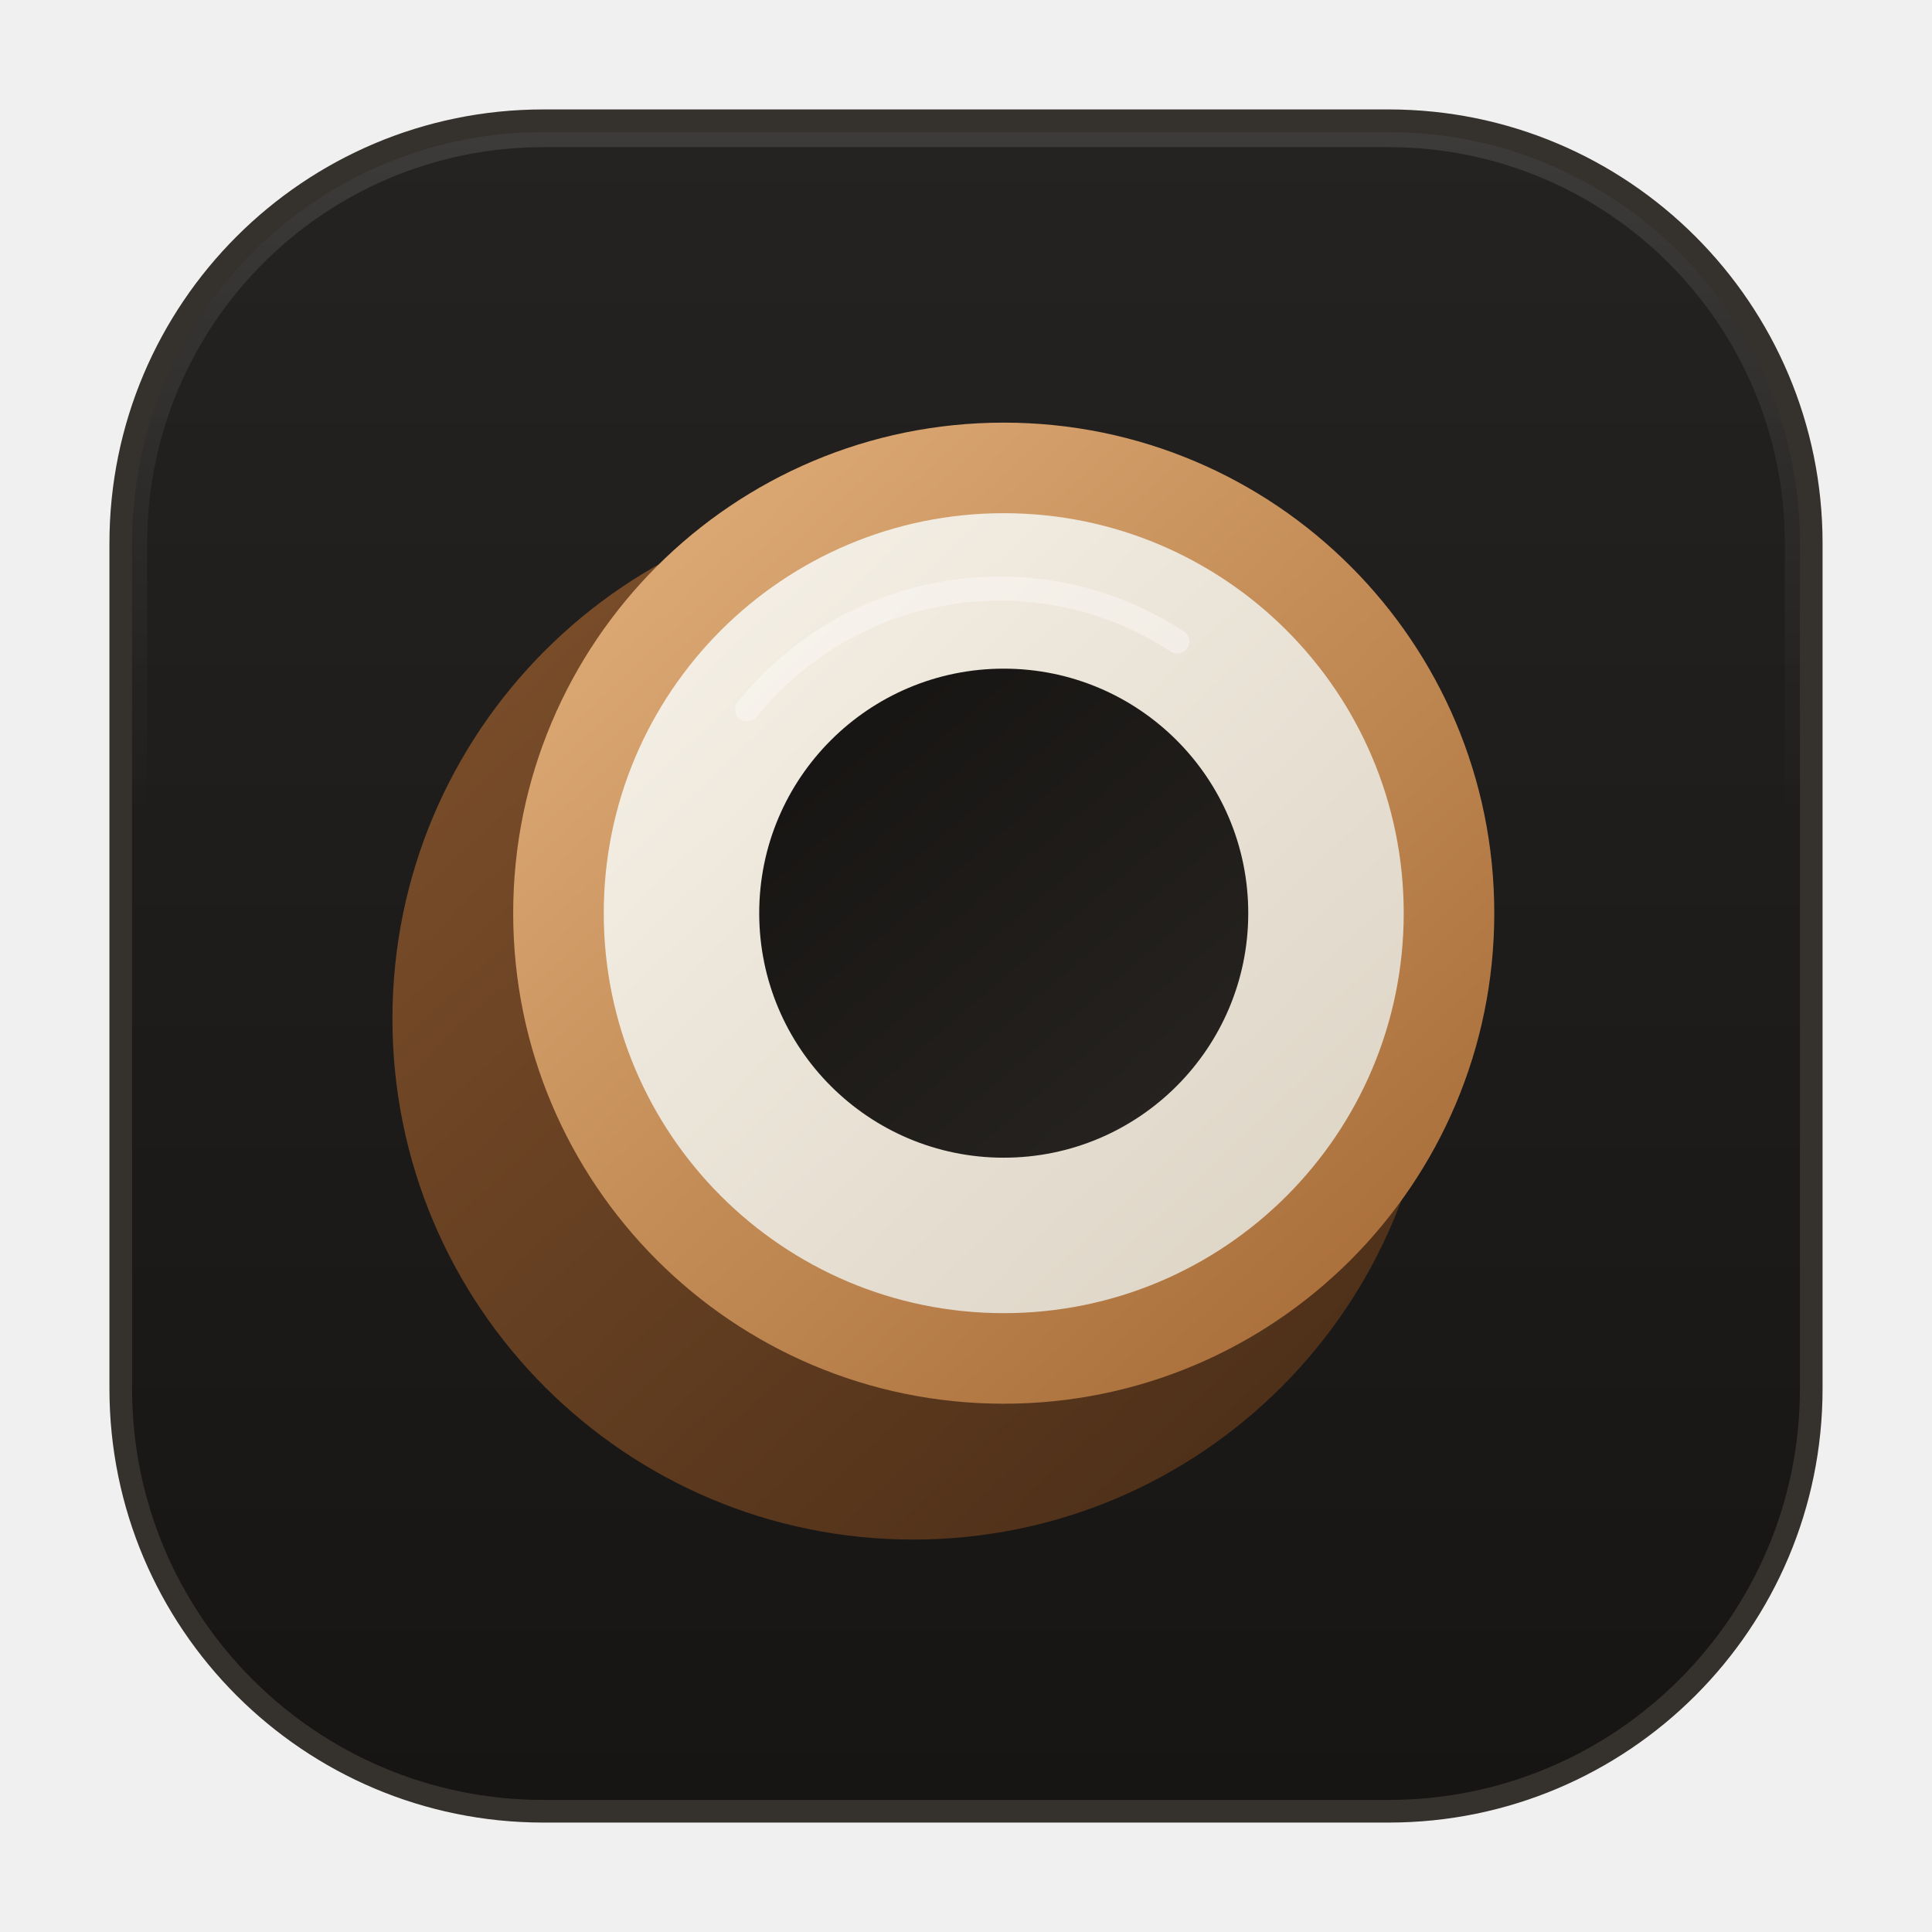
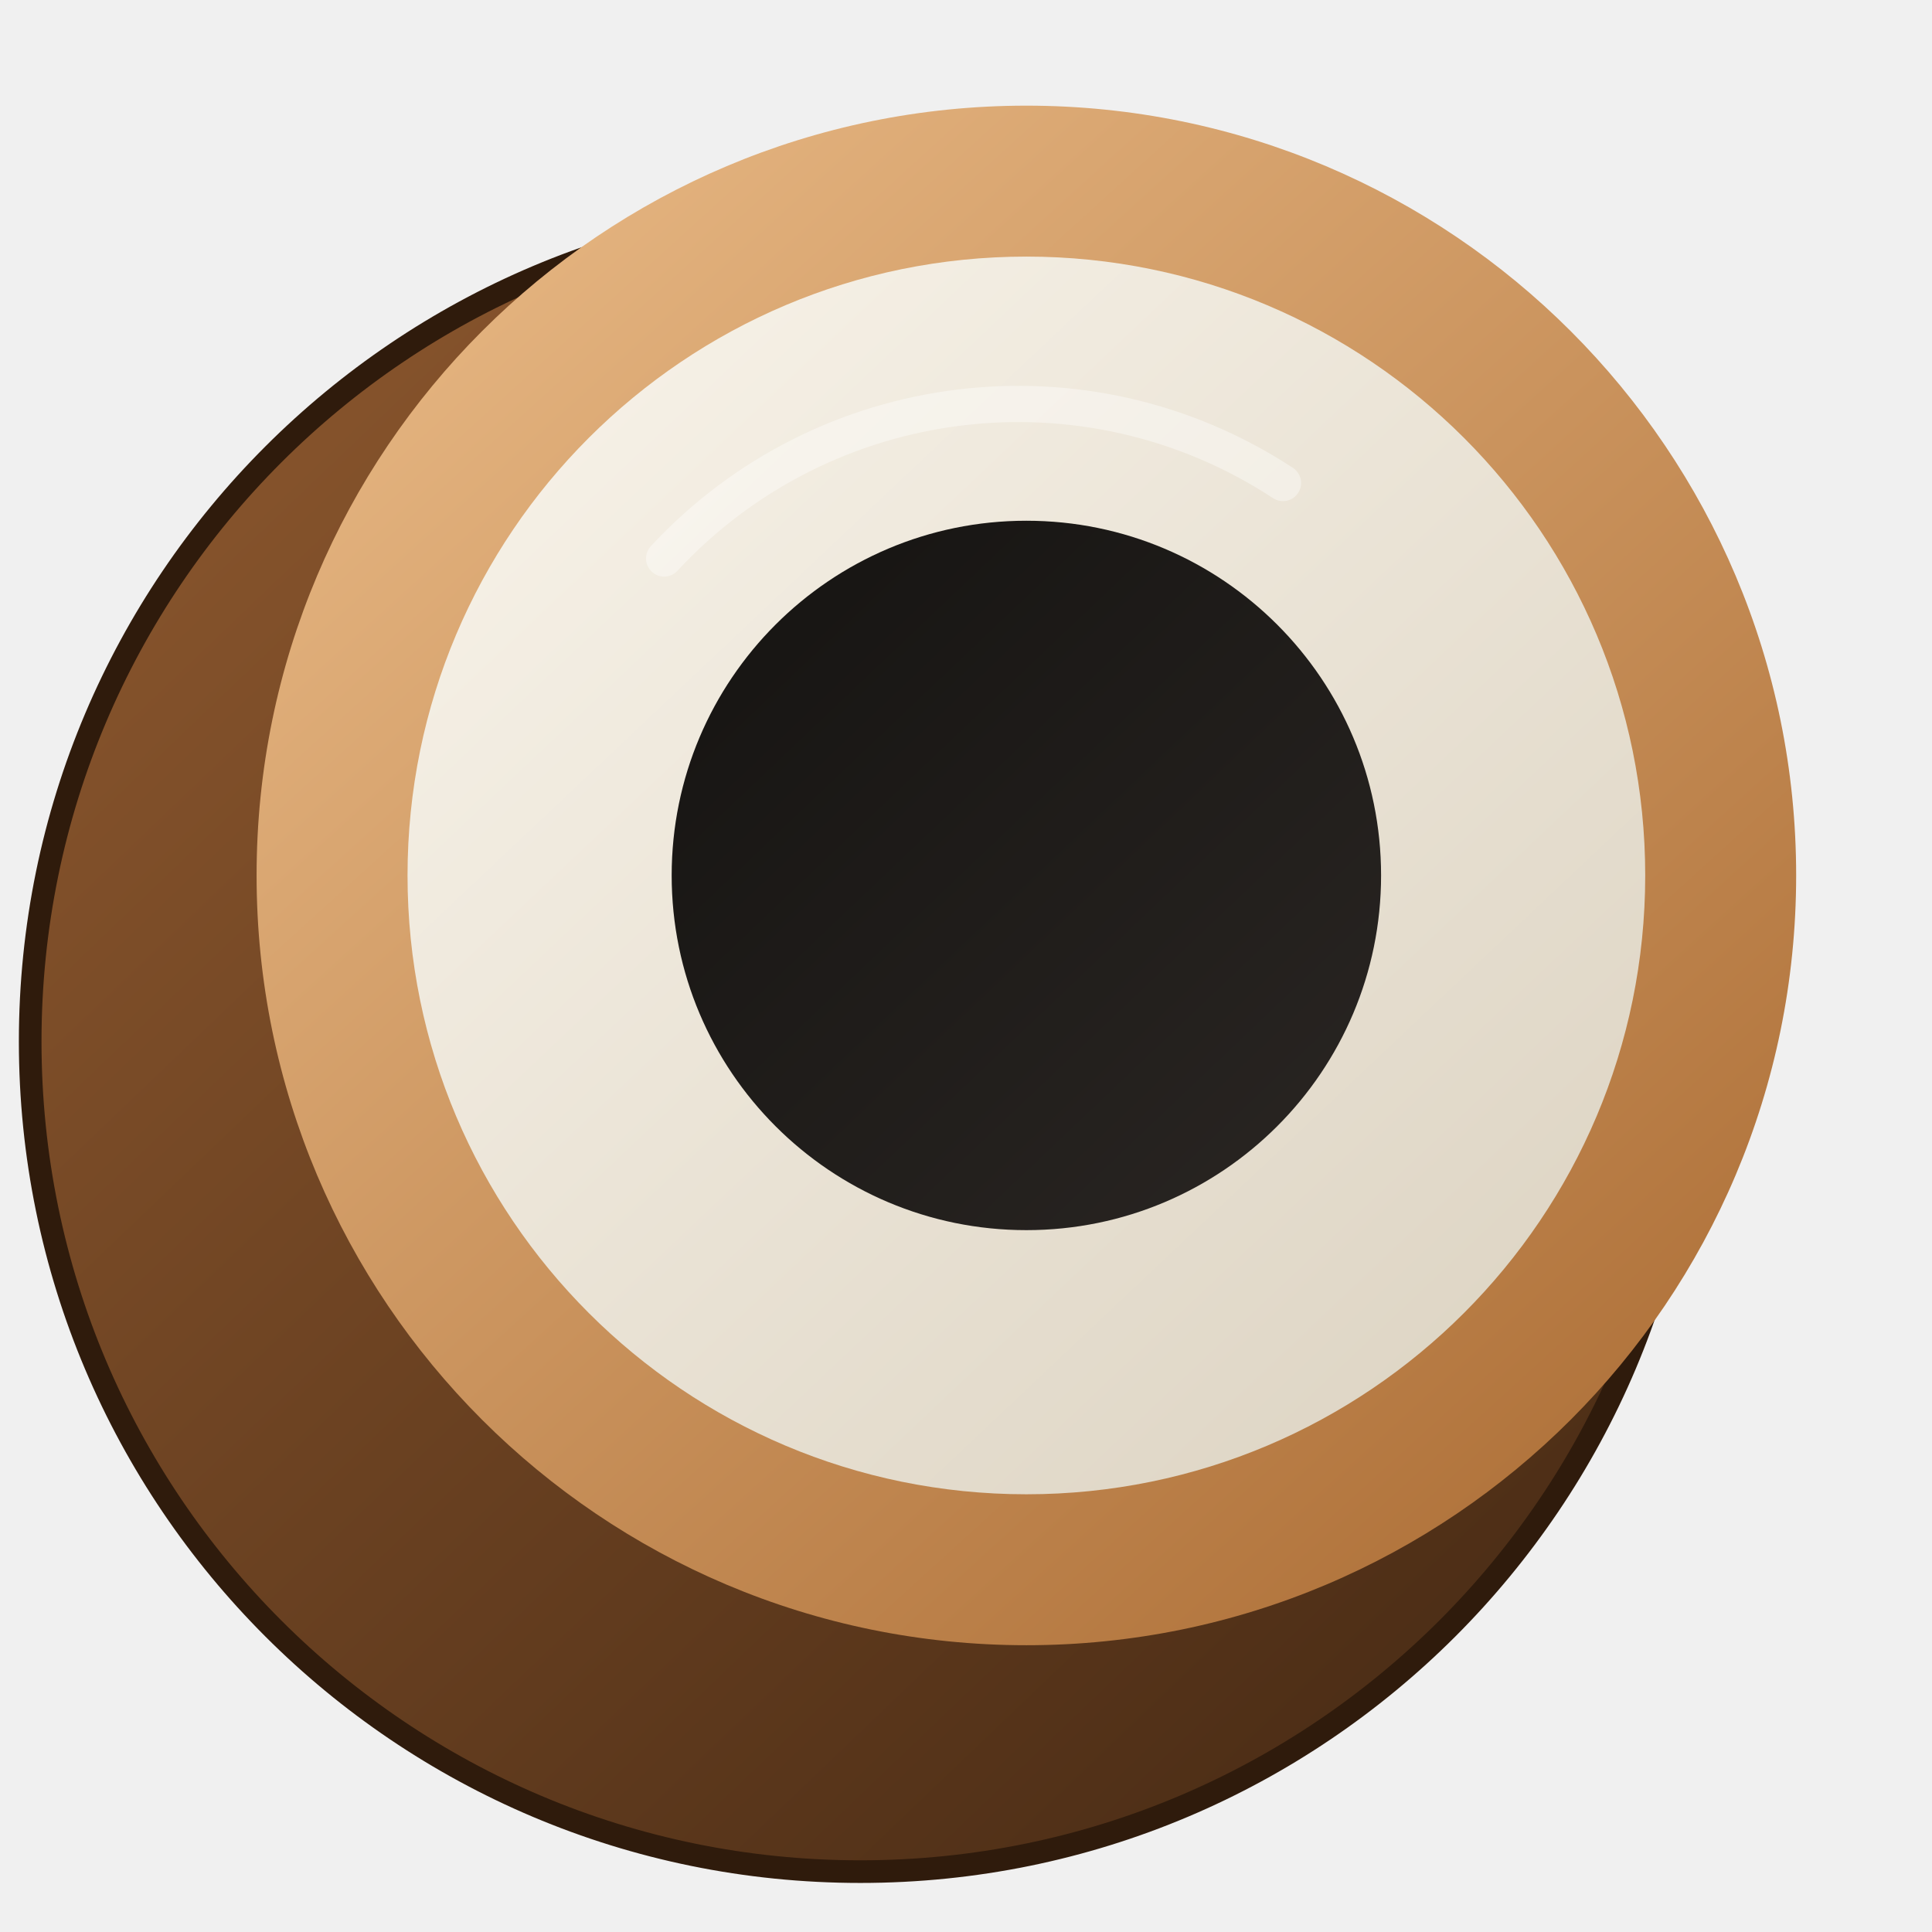
<svg xmlns="http://www.w3.org/2000/svg" viewBox="0 0 128 128" fill="none">
  <defs>
-     <linearGradient id="coco-bg" x1="64" y1="8" x2="64" y2="120" gradientUnits="userSpaceOnUse">
-       <stop offset="0%" stop-color="#252321" />
-       <stop offset="100%" stop-color="#161514" />
+     <linearGradient id="coco-husk" x1="16" y1="26" x2="104" y2="118" gradientUnits="userSpaceOnUse">
+       <stop offset="0%" stop-color="#87542C" />
+       <stop offset="100%" stop-color="#472A14" />
    </linearGradient>
-     <linearGradient id="coco-rim" x1="64" y1="9" x2="64" y2="54" gradientUnits="userSpaceOnUse">
-       <stop offset="0%" stop-color="#FFFFFF" stop-opacity="0.11" />
-       <stop offset="100%" stop-color="#FFFFFF" stop-opacity="0.00" />
+     <linearGradient id="coco-shell-edge" x1="28" y1="14" x2="108" y2="102" gradientUnits="userSpaceOnUse">
+       <stop offset="0%" stop-color="#E6B682" />
+       <stop offset="100%" stop-color="#AE7038" />
    </linearGradient>
-     <linearGradient id="coco-husk" x1="34" y1="38" x2="90" y2="98" gradientUnits="userSpaceOnUse">
-       <stop offset="0%" stop-color="#7B4E2A" />
-       <stop offset="100%" stop-color="#4A2D17" />
+     <linearGradient id="coco-flesh" x1="34" y1="22" x2="102" y2="94" gradientUnits="userSpaceOnUse">
+       <stop offset="0%" stop-color="#F7F2E8" />
+       <stop offset="100%" stop-color="#DDD4C3" />
    </linearGradient>
-     <linearGradient id="coco-shell-edge" x1="40" y1="32" x2="92" y2="88" gradientUnits="userSpaceOnUse">
-       <stop offset="0%" stop-color="#DFAC77" />
-       <stop offset="100%" stop-color="#A86D38" />
-     </linearGradient>
-     <linearGradient id="coco-flesh" x1="44" y1="38" x2="88" y2="84" gradientUnits="userSpaceOnUse">
-       <stop offset="0%" stop-color="#F5F0E6" />
-       <stop offset="100%" stop-color="#DDD4C5" />
-     </linearGradient>
-     <linearGradient id="coco-hollow" x1="54" y1="48" x2="78" y2="76" gradientUnits="userSpaceOnUse">
+     <linearGradient id="coco-hollow" x1="50" y1="40" x2="88" y2="80" gradientUnits="userSpaceOnUse">
      <stop offset="0%" stop-color="#171513" />
-       <stop offset="100%" stop-color="#262320" />
+       <stop offset="100%" stop-color="#292522" />
    </linearGradient>
  </defs>
-   <rect x="8" y="8" width="112" height="112" rx="28" fill="url(#coco-bg)" stroke="#35322E" stroke-width="1.5" />
-   <rect x="9.25" y="9.25" width="109.5" height="109.5" rx="26.75" stroke="url(#coco-rim)" stroke-width="1" />
-   <circle cx="60.5" cy="67.5" r="34.5" fill="url(#coco-husk)" />
-   <circle cx="66.5" cy="60.5" r="32.5" fill="url(#coco-shell-edge)" />
-   <circle cx="66.5" cy="60.5" r="26.5" fill="url(#coco-flesh)" />
-   <circle cx="66.5" cy="60.5" r="16.2" fill="url(#coco-hollow)" />
-   <path d="M 49.5 47.0 A 21.5 21.5 0 0 1 78.0 42.5" stroke="#FFFFFF" stroke-opacity="0.35" stroke-width="1.6" stroke-linecap="round" />
+   <circle cx="57" cy="69" r="55" fill="url(#coco-husk)" stroke="#2F1B0C" stroke-width="1.5" />
+   <circle cx="68" cy="58" r="51" fill="url(#coco-shell-edge)" />
+   <circle cx="68" cy="58" r="41" fill="url(#coco-flesh)" />
+   <circle cx="68" cy="58" r="23.5" fill="url(#coco-hollow)" />
+   <path d="M 44 37 A 32 32 0 0 1 85 32" stroke="#FFFFFF" stroke-opacity="0.38" stroke-width="2.4" stroke-linecap="round" />
</svg>
